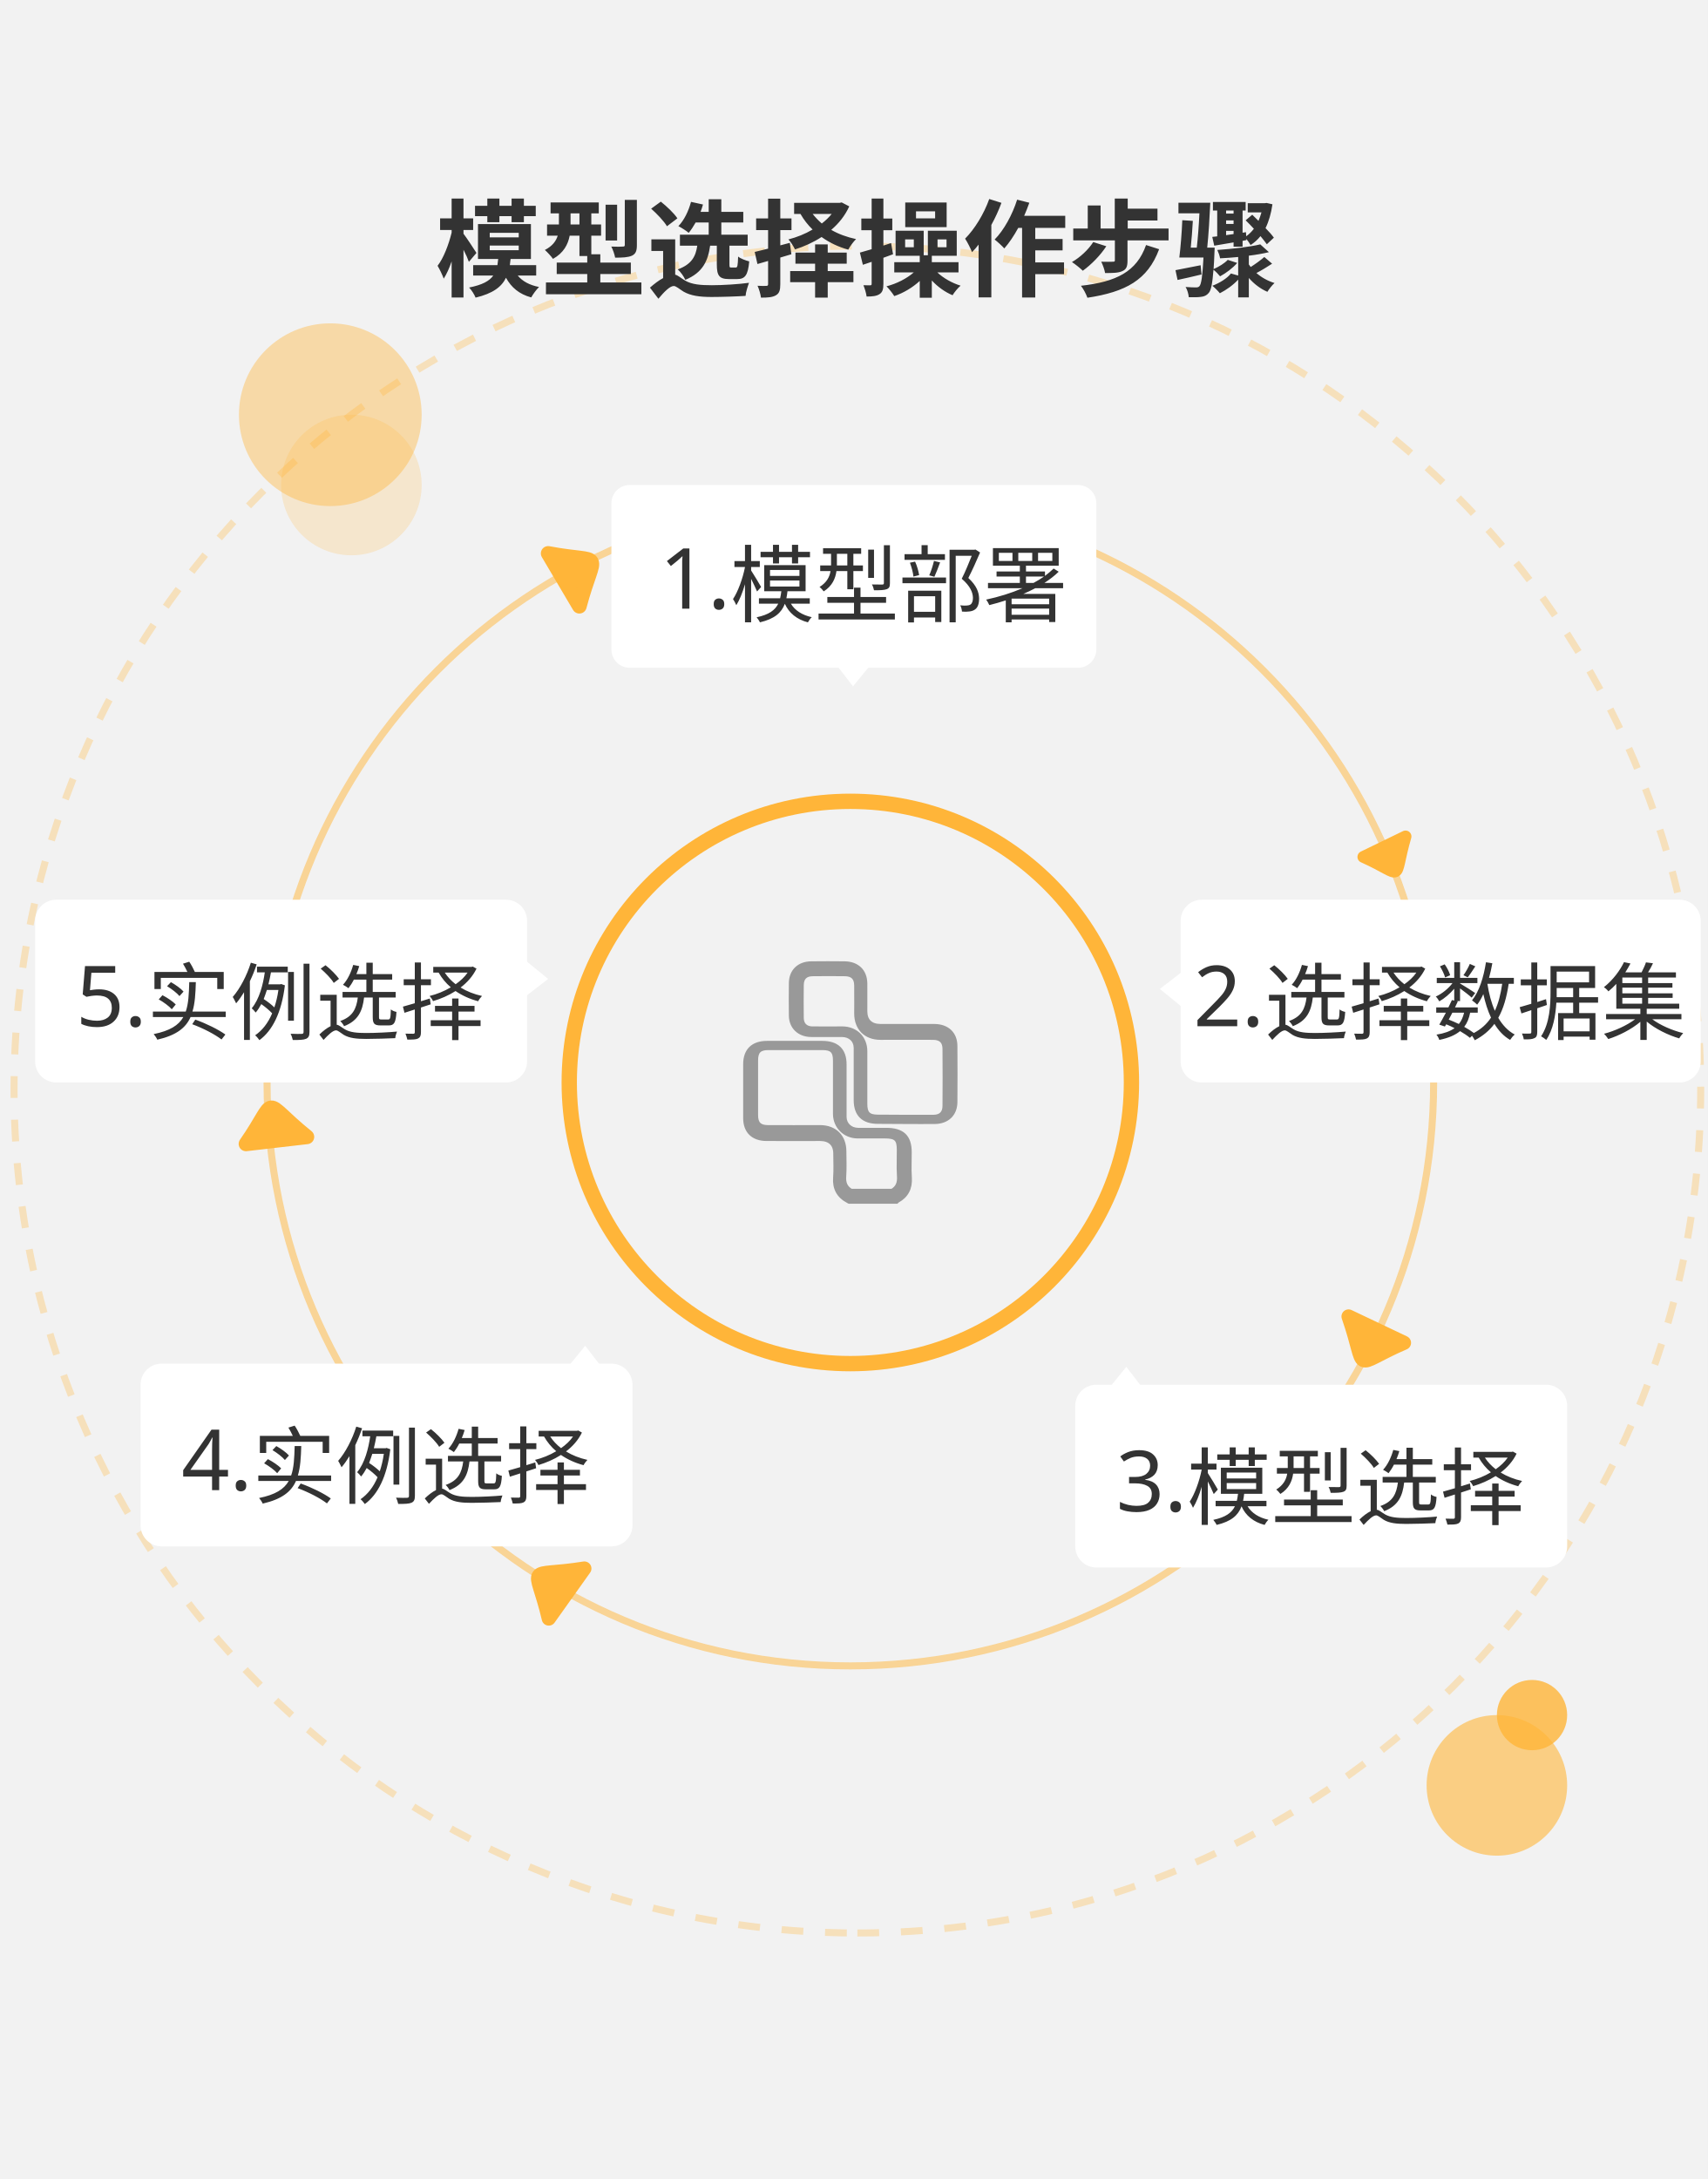
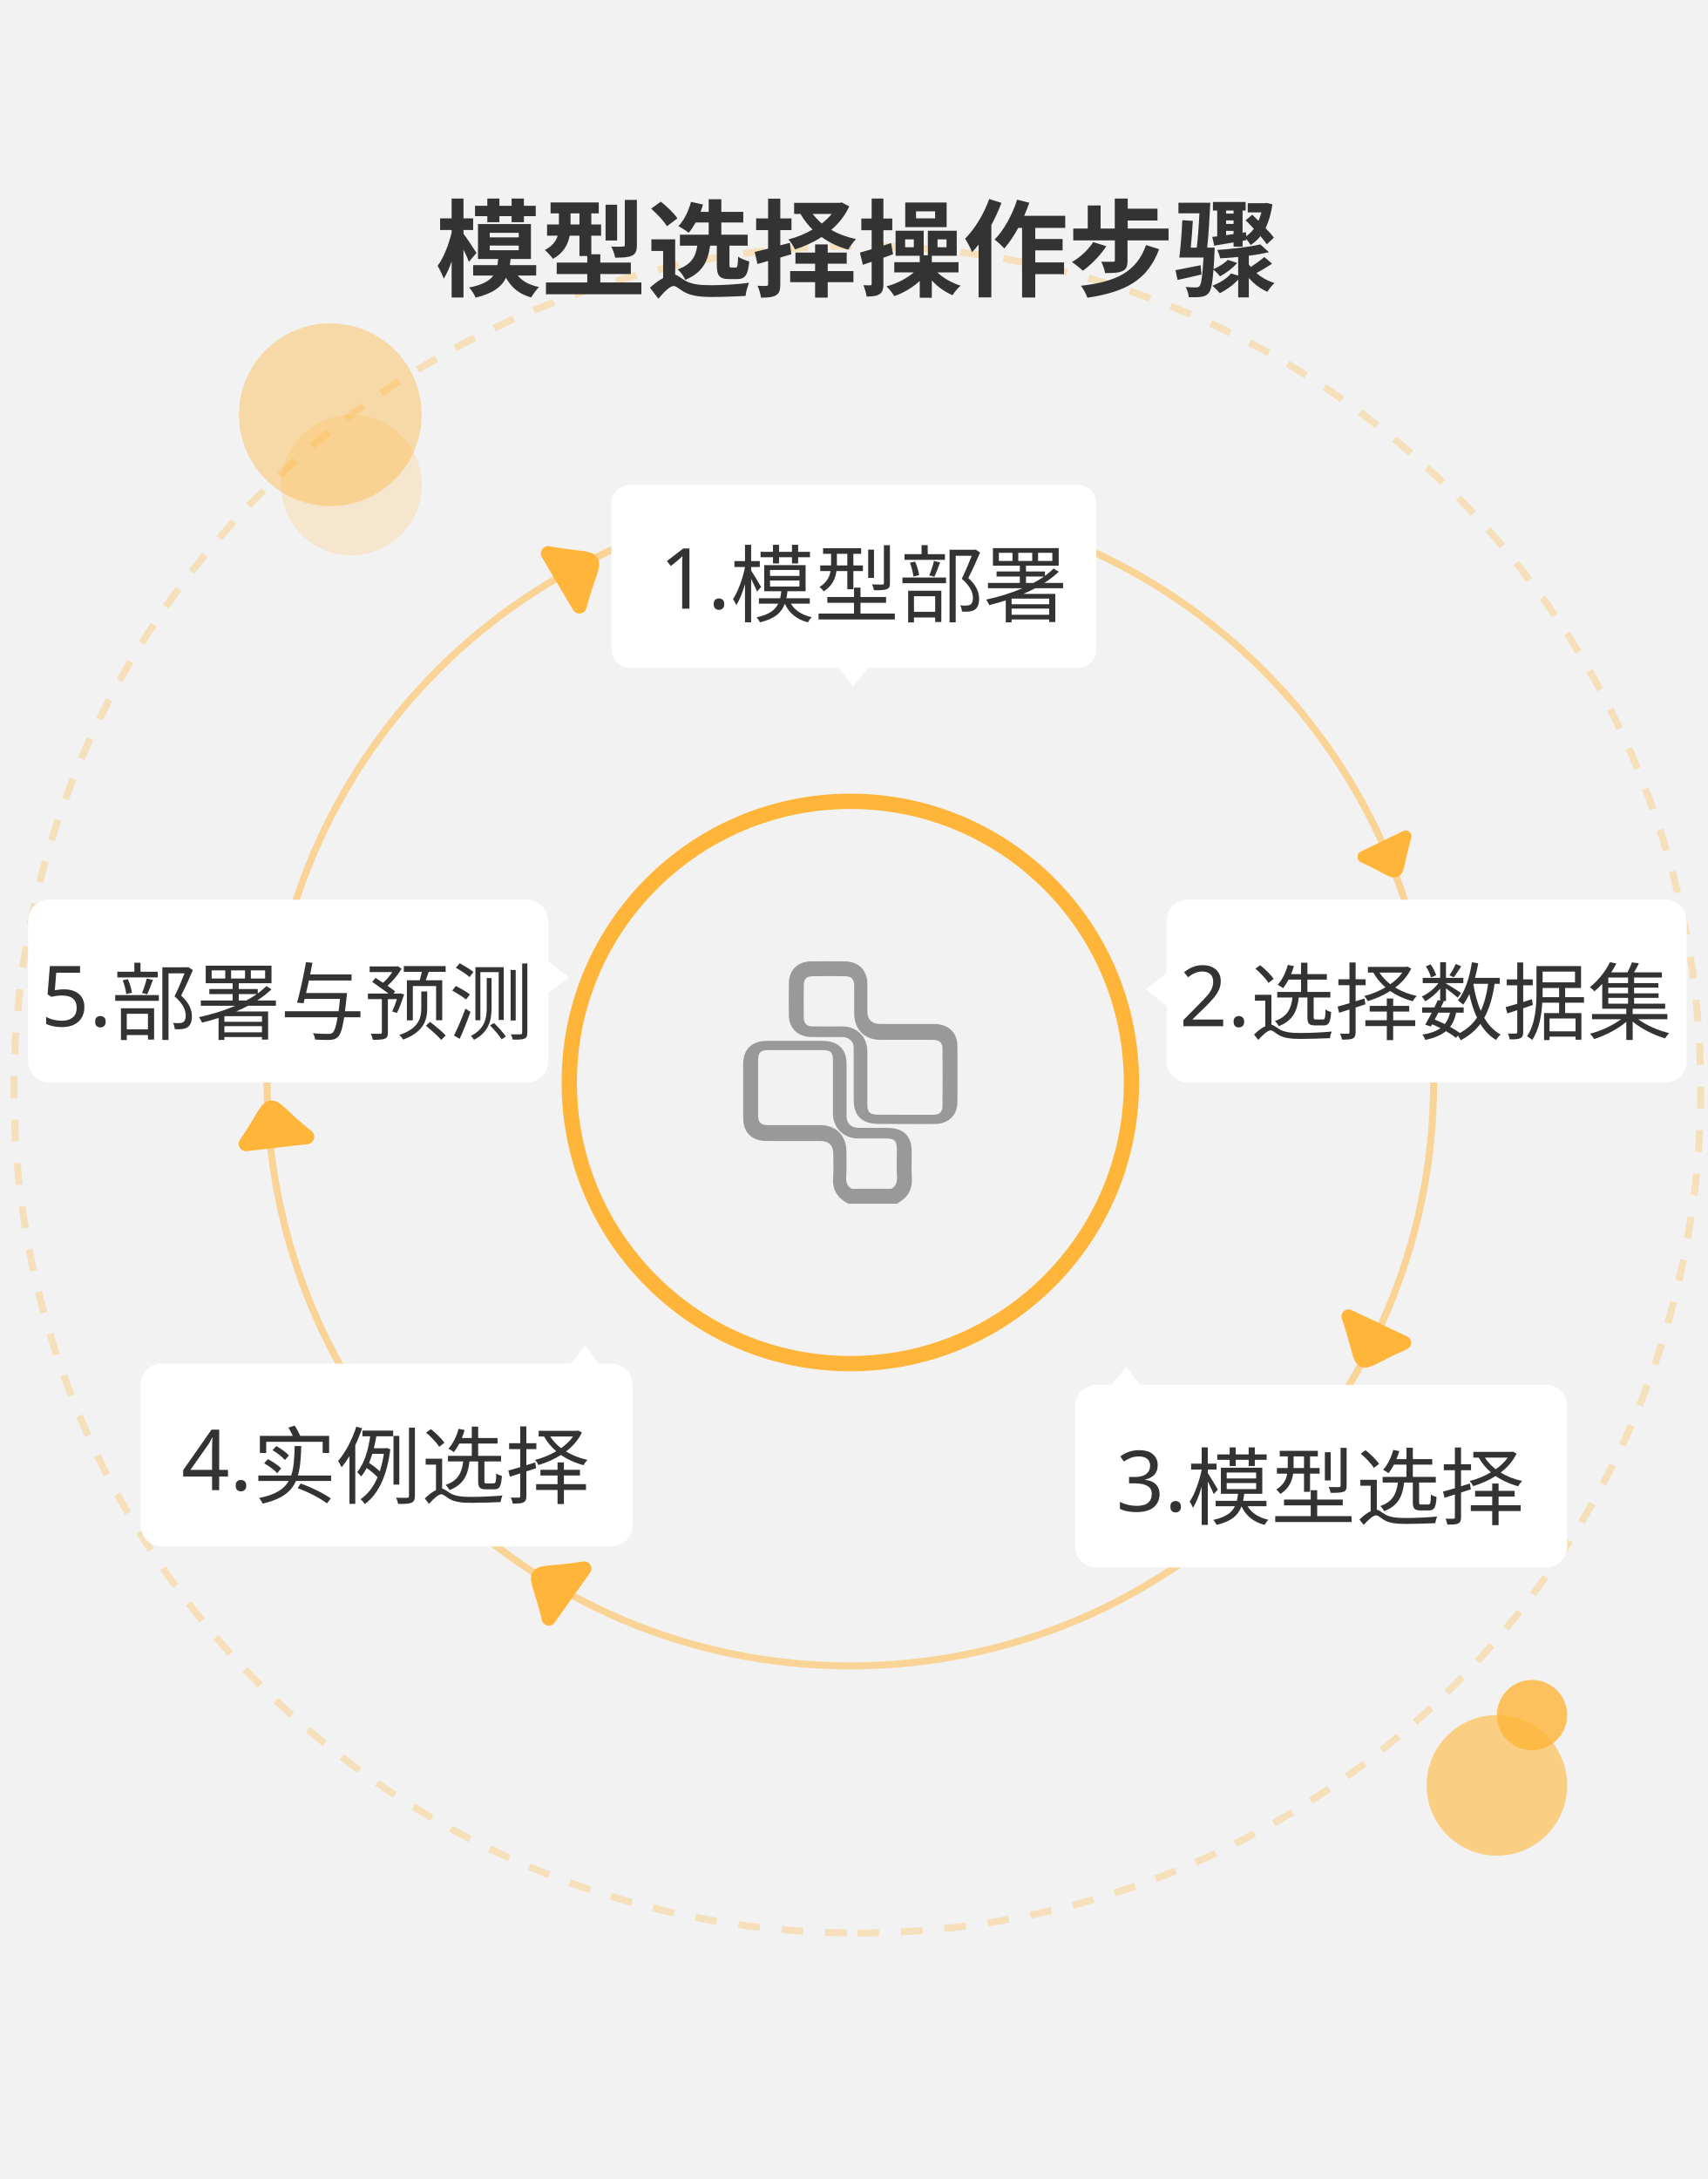
<svg xmlns="http://www.w3.org/2000/svg" width="243px" height="310px" viewBox="0 0 243 310" version="1.1">
  <g id="页面1" stroke="none" stroke-width="1" fill="none" fill-rule="evenodd">
    <g id="切图" transform="translate(-1223, -216)">
      <g id="分组-5" transform="translate(1223, 216)">
        <rect id="Rectangle-Copy-3" fill="#F2F2F2" x="0" y="0" width="243" height="310" />
        <g id="模型选择" transform="translate(2, 35)">
          <circle id="椭圆形-copy-16" stroke="#FFB539" stroke-width="2.181" cx="119" cy="119" r="40" />
          <circle id="椭圆形-copy-17" stroke="#FFB539" opacity="0.5" cx="119" cy="119" r="83" />
          <path d="M120,240 C186.274,240 240,186.274 240,120 C240,53.726 186.274,0 120,0 C53.726,0 0,53.726 0,120 C0,186.274 53.726,240 120,240 Z" id="椭圆形-copy-18" stroke="#FFB539" opacity="0.3" stroke-dasharray="3.097" />
          <g id="Group-5-Copy-8" transform="translate(85, 34)">
            <rect id="矩形" fill="#FFFFFF" x="0" y="0" width="69" height="26" rx="2.6" />
            <polygon id="路径-21" fill="#FFFFFF" points="32.294 25.941 34.382 28.647 36.587 25.941" />
            <text id="1.模型部署" font-family="PingFangSC-Regular, PingFang SC" font-size="12" font-weight="normal" fill="#333333">
              <tspan x="6.834" y="17.588">1.模型部署</tspan>
            </text>
          </g>
          <g id="Group-5-Copy-9" transform="translate(186, 173.5) rotate(-180) translate(-186, -173.5) translate(151, 159)" fill="#FFFFFF">
            <rect id="矩形" x="0" y="0" width="70" height="26" rx="3" />
            <polygon id="路径-21" points="60 25 62.731 28.539 65.614 25" />
          </g>
-           <g id="Group-5-Copy-10" transform="translate(163, 93)">
+           <g id="Group-5-Copy-10" transform="translate(161, 93)">
            <rect id="矩形" fill="#FFFFFF" x="3" y="0" width="74" height="26" rx="3" />
            <polygon id="路径-21" fill="#FFFFFF" transform="translate(1.807121, 12.76949) rotate(-270) translate(-1.807121, -12.76949) " points="-1 11 1.731 14.539 4.614 11" />
            <text id="2.选择数据集" font-family="PingFangSC-Regular, PingFang SC" font-size="12" font-weight="normal" fill="#333333">
              <tspan x="4.816" y="18">2.选择数据集</tspan>
            </text>
          </g>
          <g id="Group-5-Copy-11" transform="translate(53, 170.5) rotate(-180) translate(-53, -170.5) translate(18, 156)" fill="#FFFFFF">
            <rect id="矩形" x="0" y="0" width="70" height="26" rx="3" />
            <polygon id="路径-21" points="4 25 6.731 28.539 9.614 25" />
          </g>
-           <g id="Group-5-Copy-12" transform="translate(39.5, 106) rotate(-180) translate(-39.5, -106) translate(3, 93)" fill="#FFFFFF">
-             <rect id="矩形" x="3" y="0" width="70" height="26" rx="3" />
-             <polygon id="路径-21" transform="translate(1.769488, 14.80712) rotate(-270) translate(-1.769488, -14.80712) " points="-1.038 13.038 1.693 16.577 4.577 13.038" />
+           <g id="Group-5-Copy-12" transform="translate(40.5, 106) rotate(-180) translate(-40.5, -106) translate(2, 93)" fill="#FFFFFF">
+             <rect id="矩形" x="3" y="0" width="74" height="26" rx="3" />
+             <polygon id="路径-21" transform="translate(2, 15) rotate(-270) translate(-2, -15) " points="-1 13 1.918 17 5 13" />
          </g>
          <text id="4.实例选择" font-family="PingFangSC-Regular, PingFang SC" font-size="12" font-weight="normal" fill="#333333">
            <tspan x="23.816" y="177">4.实例选择</tspan>
          </text>
-           <text id="5.实例选择" font-family="PingFangSC-Regular, PingFang SC" font-size="12" font-weight="normal" fill="#333333">
-             <tspan x="8.816" y="111">5.实例选择</tspan>
+           <text id="5.部署与预测" font-family="PingFangSC-Regular, PingFang SC" font-size="12" font-weight="normal" fill="#333333">
+             <tspan x="3.816" y="111">5.部署与预测</tspan>
          </text>
          <text id="3.模型选择" font-family="PingFangSC-Regular, PingFang SC" font-size="12" font-weight="normal" fill="#333333">
            <tspan x="156.816" y="180">3.模型选择</tspan>
          </text>
          <circle id="Oval-Copy-8" fill-opacity="0.2" fill="#FFB539" cx="48" cy="34" r="10" />
          <circle id="Oval-Copy-9" fill-opacity="0.4" fill="#FFB539" cx="45" cy="24" r="13" />
          <circle id="Oval-Copy-10" fill-opacity="0.6" fill="#FFB539" cx="211" cy="219" r="10" />
          <circle id="Oval-Copy-11" fill-opacity="0.8" fill="#FFB539" cx="216" cy="209" r="5" />
          <path d="" id="Path-2-Copy-2" stroke="#979797" />
          <path d="M192,86.91 C198.056,89.615 196.086,90.653 198,84 L192,86.91 Z" id="Path-Copy-8" stroke="#FFB539" stroke-width="1.681" fill="#FFB539" stroke-linecap="round" stroke-linejoin="round" />
          <path d="M188.888,155.479 C196.964,158.725 194.336,159.97 196.888,151.987 L188.888,155.479 Z" id="Path-Copy-9" stroke="#FFB539" stroke-width="2.018" fill="#FFB539" stroke-linecap="round" stroke-linejoin="round" transform="translate(192.8884, 154.987) rotate(49) translate(-192.8884, -154.987) " />
          <path d="M73.974,191.123 C82.049,194.37 79.422,195.615 81.974,187.632 L73.974,191.123 Z" id="Path-Copy-12" stroke="#FFB539" stroke-width="2.018" fill="#FFB539" stroke-linecap="round" stroke-linejoin="round" transform="translate(77.97378, 190.6317) rotate(149) translate(-77.97378, -190.6317) " />
          <path d="M33.702,126.53 C41.778,129.777 39.15,131.021 41.702,123.038 L33.702,126.53 Z" id="Path-Copy-10" stroke="#FFB539" stroke-width="2.08" fill="#FFB539" stroke-linecap="round" stroke-linejoin="round" transform="translate(37.70233, 126.0384) rotate(197) translate(-37.70233, -126.0384) " />
          <path d="M75.465,47.827 C83.54,51.074 80.913,52.319 83.465,44.336 L75.465,47.827 Z" id="Path-Copy-11" stroke="#FFB539" stroke-width="2.08" fill="#FFB539" stroke-linecap="round" stroke-linejoin="round" transform="translate(79.46512, 47.33579) rotate(263) translate(-79.46512, -47.33579) " />
          <path d="M119.118,103.619 C118.372,104.07 118.087,104.686 118.164,105.654 C118.203,106.2 118.213,106.751 118.208,107.462 C118.208,107.656 118.203,107.811 118.198,108.165 C118.191,108.685 118.186,108.918 118.186,109.206 C118.186,111.327 116.82,112.685 114.691,112.685 C113.455,112.686 112.218,112.683 110.982,112.678 C109.485,112.675 108.373,112.678 107.277,112.685 C106.114,112.685 105.622,113.178 105.622,114.335 L105.622,122.147 C105.622,123.384 106.092,123.857 107.318,123.857 L115.022,123.857 C116.335,123.857 116.777,123.42 116.777,122.125 L116.777,114.49 C116.803,112.688 118.184,111.314 120.006,111.288 L123.918,111.288 C125.47,111.288 125.861,110.904 125.861,109.412 C125.861,109.107 125.861,108.862 125.851,108.311 C125.83,106.994 125.834,106.404 125.883,105.659 C125.948,104.679 125.666,104.065 124.932,103.621 L119.115,103.621 L119.118,103.619 Z M127.502,105.469 C127.455,106.155 127.452,106.711 127.472,107.969 C127.48,108.519 127.484,108.767 127.484,109.075 C127.484,111.31 126.44,112.298 124.086,112.298 L120.099,112.298 C119.013,112.31 118.228,113.062 118.213,114.084 L118.213,121.586 C118.213,123.626 117.12,124.667 115.005,124.667 L107.147,124.667 C105.113,124.667 104,123.585 104,121.603 L104,113.922 C104,112.019 105.138,110.923 107.098,110.923 C108.782,110.91 110.466,110.908 112.151,110.918 L114.67,110.923 C116.064,110.923 116.82,110.197 116.82,108.869 C116.82,108.578 116.822,108.344 116.832,107.824 L116.842,107.141 C116.851,106.587 116.837,106.032 116.8,105.479 C116.672,103.941 117.29,102.795 118.666,102.081 L118.821,102 L125.596,102 L125.734,102.131 C127.031,102.843 127.605,103.958 127.502,105.469 Z M113.622,134.365 C115.162,134.386 116.699,134.386 118.237,134.365 C119.284,134.35 119.784,133.851 119.798,132.809 C119.81,132.073 119.81,131.481 119.803,130.149 L119.798,128.807 C119.798,126.674 121.162,125.313 123.295,125.313 C124.55,125.312 125.805,125.315 127.06,125.32 C128.573,125.322 129.698,125.32 130.801,125.313 C131.855,125.296 132.362,124.792 132.362,123.762 C132.384,121.048 132.384,118.357 132.362,115.648 C132.348,114.674 131.834,114.17 130.842,114.153 C129.954,114.14 129.067,114.14 128.18,114.15 L126.836,114.153 C124.888,114.153 124.012,114.158 122.921,114.175 L122.902,114.175 C121.613,114.175 121.166,114.628 121.166,115.946 L121.166,123.457 C121.166,125.344 119.808,126.701 117.899,126.728 L116.451,126.72 C115.015,126.716 114.378,126.716 113.584,126.725 C112.674,126.74 112.138,127.268 112.123,128.157 C112.103,129.729 112.103,131.301 112.123,132.872 C112.14,133.851 112.64,134.35 113.622,134.365 Z M128.292,113.337 L128.977,113.334 C129.809,113.332 130.43,113.334 131.038,113.341 C132.811,113.368 133.958,114.458 133.985,116.17 C134.005,118.847 134.005,121.504 133.985,124.178 C133.985,125.946 132.835,127.045 130.991,127.072 C129.284,127.085 127.577,127.086 125.87,127.076 C124.597,127.072 124.025,127.072 123.316,127.072 C121.92,127.072 121.167,127.799 121.167,129.14 L121.169,130.452 C121.176,131.776 121.176,132.362 121.167,133.099 C121.139,134.869 120.009,135.96 118.175,135.986 C116.594,136.005 115.011,136.005 113.428,135.986 C111.66,135.96 110.529,134.869 110.502,133.161 C110.481,131.601 110.481,130.041 110.502,128.481 C110.529,126.857 111.699,125.745 113.386,125.719 C114.21,125.707 114.866,125.707 116.34,125.714 L117.801,125.719 C118.97,125.705 119.728,124.975 119.728,123.873 L119.728,116.478 C119.728,114.427 120.817,113.363 122.905,113.363 L122.912,113.363 C124.035,113.346 124.931,113.341 126.928,113.341 L128.292,113.337 Z" id="moxing" stroke="#999999" stroke-width="0.5" fill="#999999" transform="translate(119, 119) scale(1, -1) translate(-119, -119) " />
        </g>
        <text id="模型选择操作步骤" font-family="SourceHanSerifSC-Bold, Source Han Serif SC" font-size="15" font-weight="bold" fill="#333333">
          <tspan x="62" y="41">模型选择操作步骤</tspan>
        </text>
      </g>
    </g>
  </g>
</svg>
